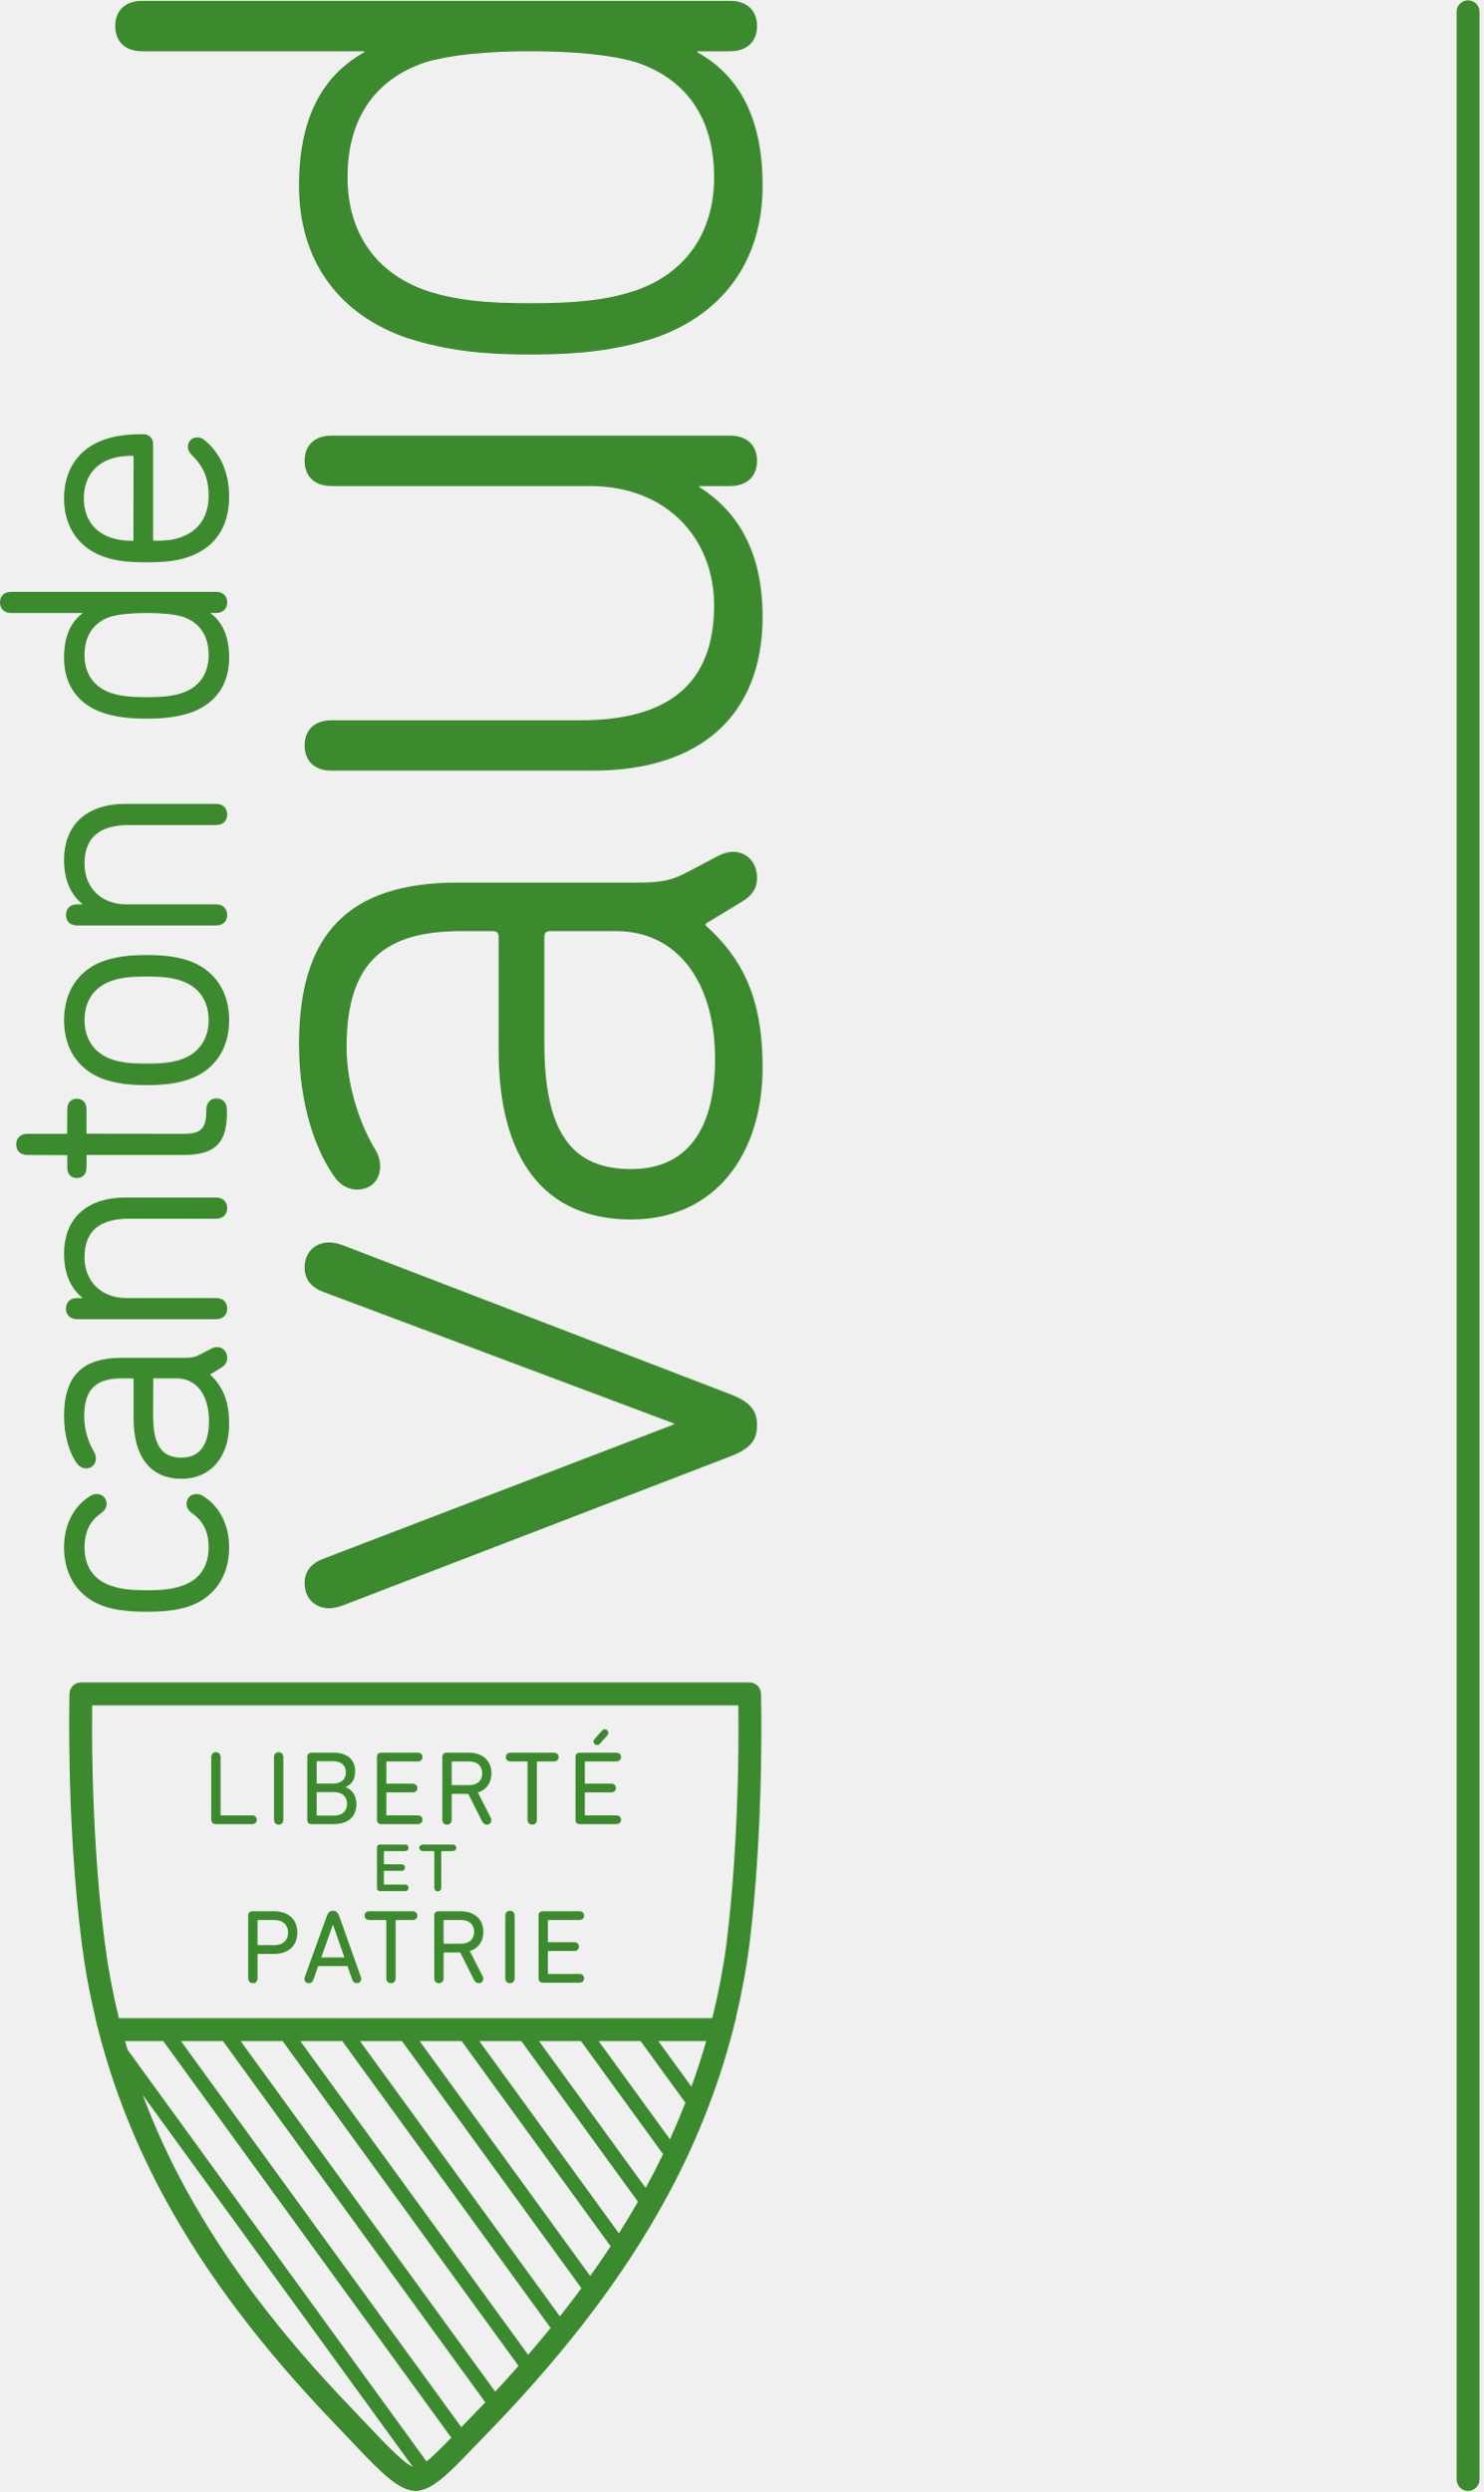
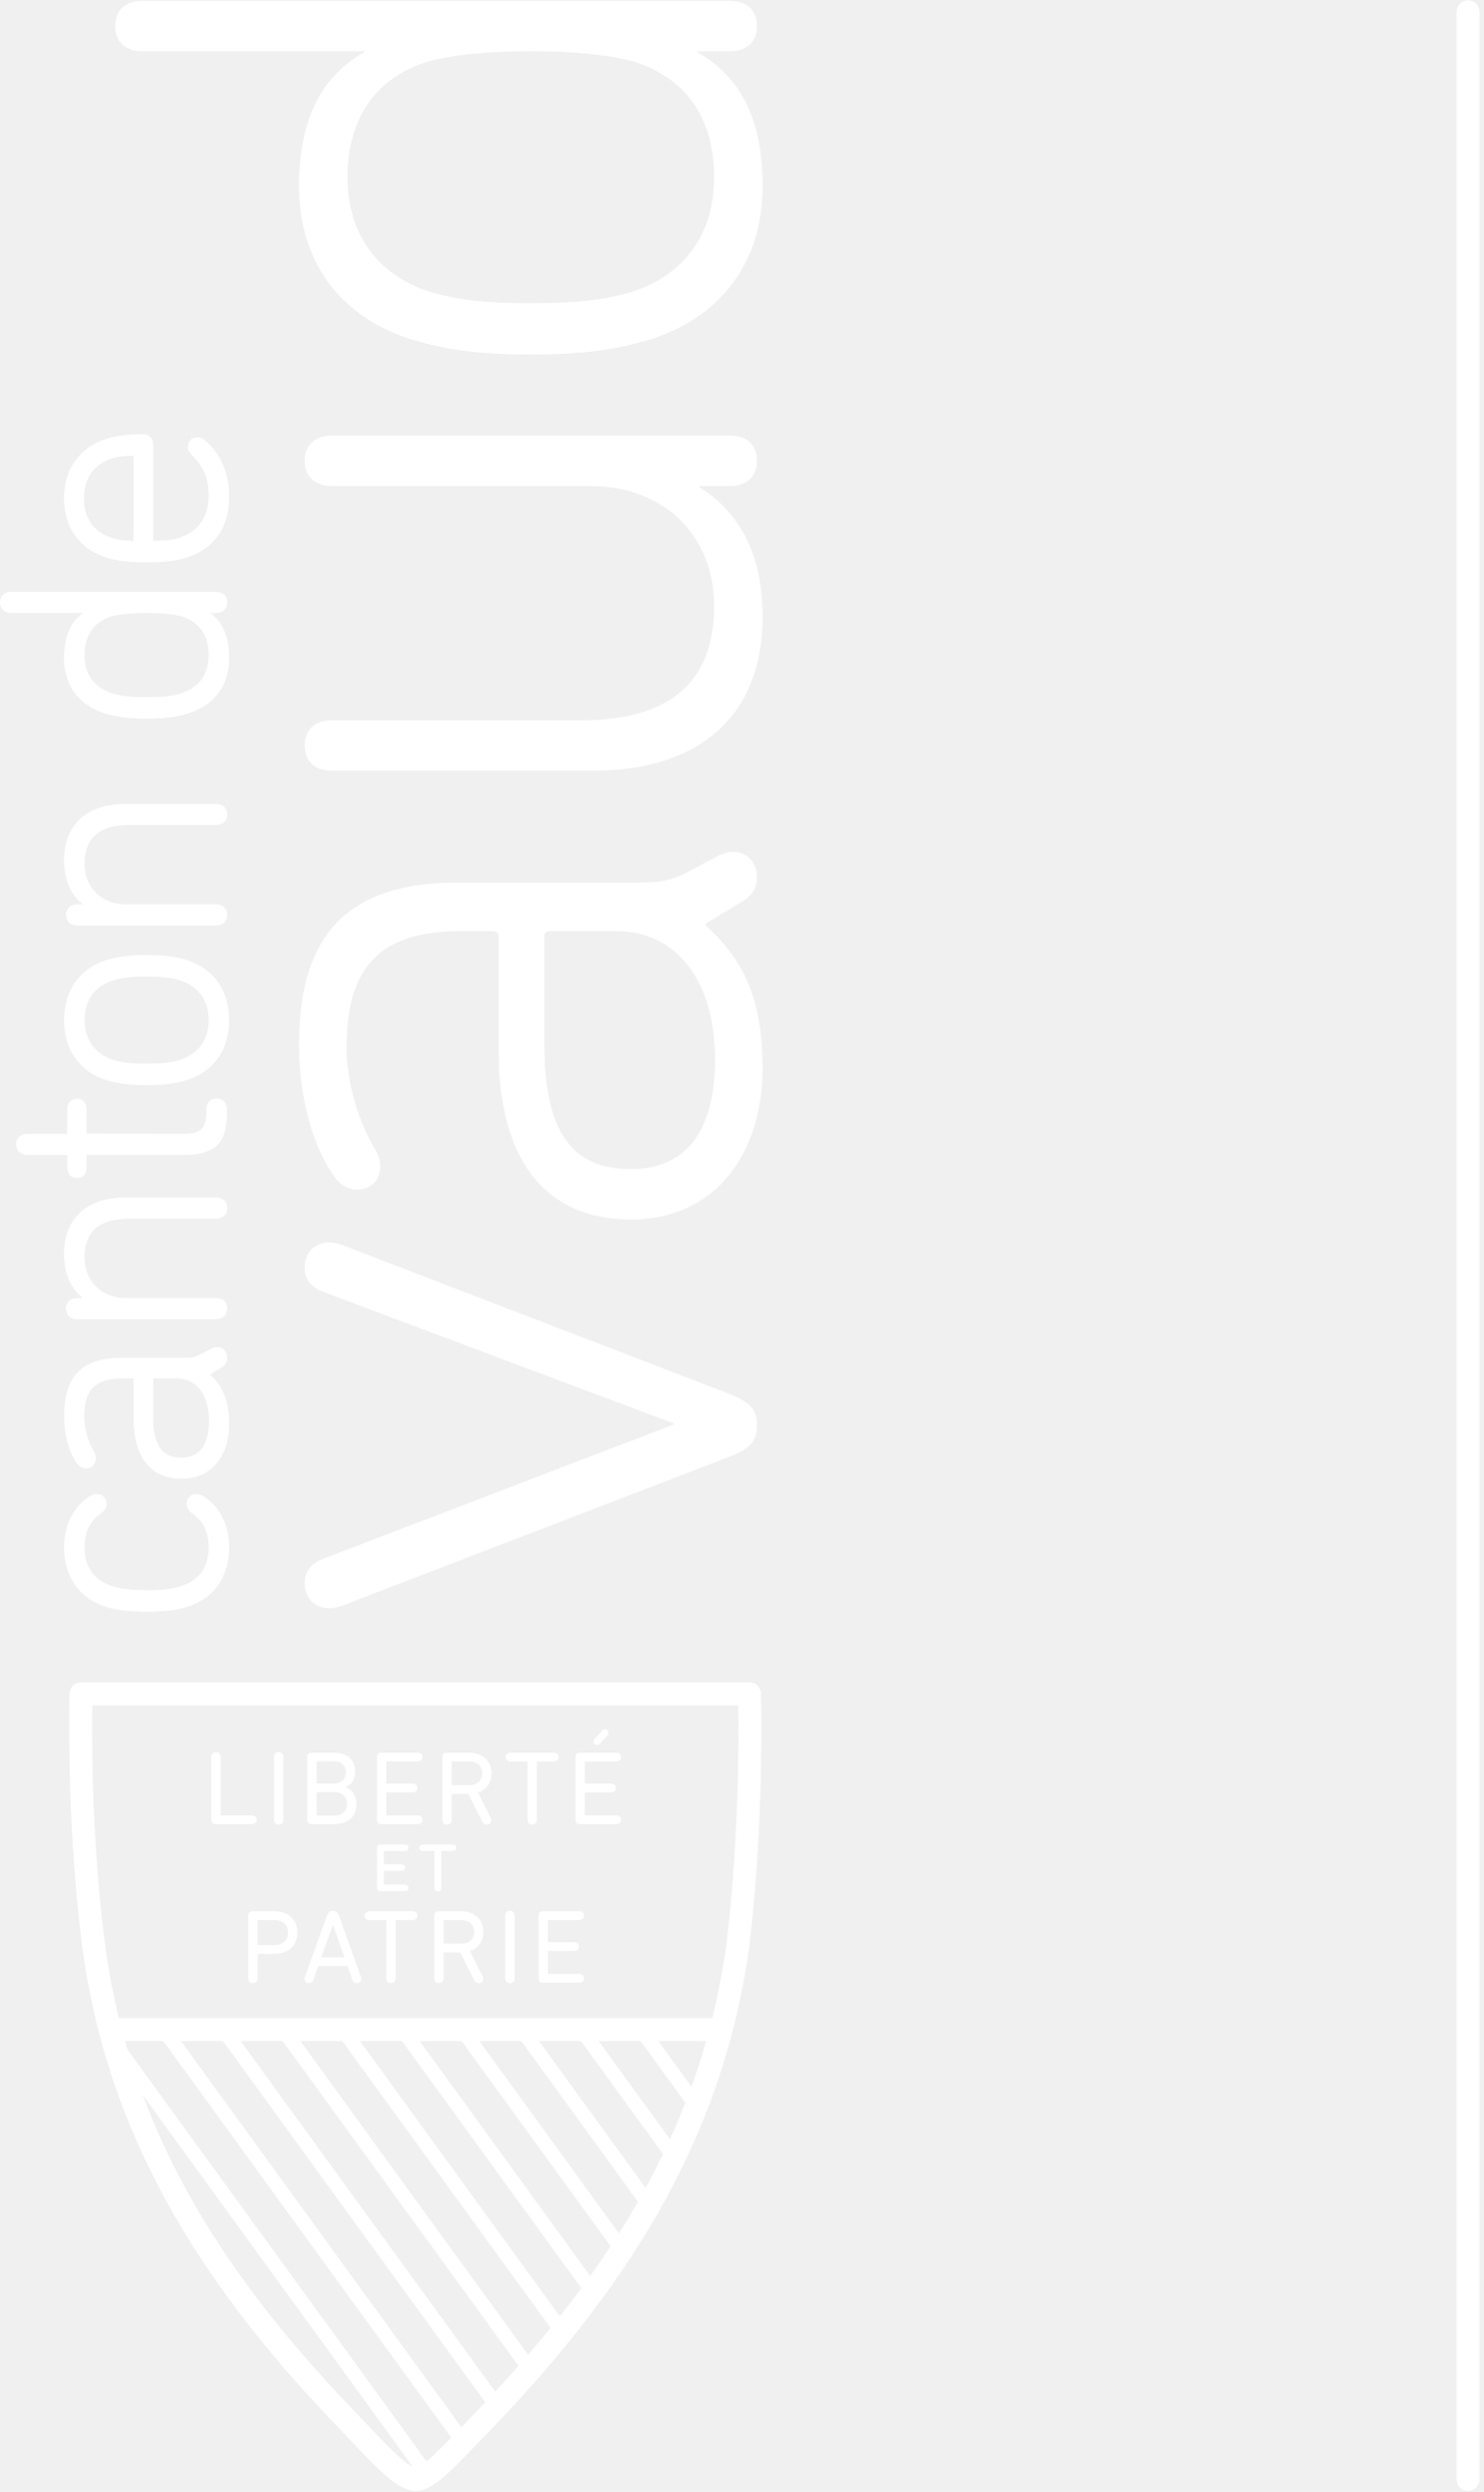
<svg xmlns="http://www.w3.org/2000/svg" viewBox="0 0 311 522">
-   <g fill="#3C8A2E" fill-rule="evenodd">
+   <g fill="#ffffff" fill-rule="evenodd">
    <path d="M48.036 324.226c0 6.162-3.174 10.713-8.71 12.487-2.162.697-4.96 1.037-8.56 1.037-3.6 0-6.5-.348-8.636-1.037-5.533-1.774-8.708-6.325-8.708-12.487 0-4.732 2.108-8.775 5.64-10.818.37-.223.764-.322 1.278-.322 1.126 0 2.01.882 2.01 2.01 0 .81-.398 1.488-1.19 2.015-2.346 1.67-3.444 3.935-3.444 7.116 0 4.14 2.01 6.96 5.8 8.158 1.854.616 3.952.866 7.25.866 3.247 0 5.322-.25 7.167-.864 3.8-1.2 5.805-4.02 5.805-8.16 0-3.183-1.093-5.447-3.448-7.123-.78-.513-1.184-1.193-1.184-2.008 0-1.127.886-2.01 2.014-2.01.514 0 .912.1 1.284.327 3.524 2.04 5.632 6.082 5.632 10.814m-15.943-27.589c0 6.178 1.784 8.82 5.96 8.82 4.756 0 5.754-4.167 5.754-7.665 0-5.526-2.622-8.957-6.842-8.957h-4.838l-.034 7.802zm15.944 1.768c0 6.976-3.92 11.482-9.984 11.482-6.482 0-10.052-4.51-10.052-12.707v-8.313l-2.345-.03c-5.686 0-8.007 2.338-8.007 8.07 0 2.858 1.03 5.612 1.995 7.235.288.438.458.985.458 1.487 0 1.223-.853 2.08-2.078 2.08-.655 0-1.303-.322-1.78-.882-1.77-2.33-2.82-6.11-2.82-10.123 0-8.3 3.8-12.162 11.96-12.162h13.15c1.82 0 2.433-.207 3.305-.643l2.446-1.29c.3-.153.77-.317 1.197-.317 1.265 0 2.145.94 2.145 2.283 0 .894-.426 1.56-1.34 2.096l-2.25 1.36c2.802 2.638 4.002 5.765 4.002 10.374zm-.412-45.236c0 1.364-.9 2.216-2.35 2.216h-18.19c-6.304 0-9.37 2.658-9.37 8.14 0 4.995 3.572 8.48 8.688 8.48h18.872c1.45 0 2.35.85 2.35 2.218 0 1.364-.9 2.213-2.35 2.213h-29.09c-1.454 0-2.356-.85-2.356-2.213 0-1.37.9-2.217 2.355-2.217h1.16c-2.57-2.035-3.924-5.226-3.924-9.298 0-7.36 4.78-11.758 12.78-11.758h19.075c1.45 0 2.35.852 2.35 2.217m-.065-20.71v.887c0 6.25-2.55 8.685-9.095 8.685H18.16l-.033 2.694c0 1.303-.788 2.144-2.013 2.144-1.22 0-2.01-.84-2.01-2.144v-2.658l-8.34-.036c-1.455 0-2.36-.85-2.36-2.212 0-1.368.905-2.217 2.36-2.217h8.306l.033-5.208c0-1.305.79-2.15 2.01-2.15 1.226 0 2.014.845 2.014 2.15v5.18l20.202.03c3.92 0 4.933-1.058 4.933-5.144 0-1.365.864-2.28 2.15-2.28 1.283 0 2.146.915 2.146 2.28m-29.842-18.665c0 3.998 2.118 6.998 5.805 8.227 1.874.624 3.884.866 7.178.866 3.34 0 5.367-.242 7.234-.865 3.692-1.228 5.806-4.228 5.806-8.226 0-4.103-2.06-7.05-5.804-8.295-1.878-.626-3.907-.87-7.236-.87-3.284 0-5.297.244-7.177.87-3.743 1.245-5.804 4.19-5.804 8.294m30.32 0c0 6.113-3.174 10.664-8.706 12.484-2.52.788-5.018 1.108-8.632 1.108-3.572 0-6.05-.32-8.564-1.106-5.538-1.82-8.712-6.37-8.712-12.486 0-6.156 3.174-10.73 8.71-12.555 2.528-.788 5.01-1.11 8.566-1.11 3.602 0 6.1.322 8.626 1.107 5.538 1.827 8.712 6.4 8.712 12.557m-.413-43.124c0 1.366-.9 2.216-2.35 2.216h-18.19c-6.304 0-9.37 2.664-9.37 8.142 0 4.993 3.572 8.48 8.688 8.48h18.872c1.45 0 2.35.85 2.35 2.218 0 1.365-.9 2.213-2.35 2.213h-29.09c-1.454 0-2.356-.85-2.356-2.214 0-1.367.9-2.217 2.355-2.217h1.16c-2.57-2.036-3.924-5.228-3.924-9.3 0-7.36 4.78-11.754 12.78-11.754h19.075c1.45 0 2.35.85 2.35 2.215M17.716 137.27c0 3.928 1.992 6.755 5.604 7.956 1.924.625 3.99.867 7.378.867 3.474 0 5.49-.234 7.442-.867 3.612-1.2 5.598-4.028 5.598-7.955 0-4.048-1.864-6.824-5.394-8.023-1.704-.52-4.35-.797-7.646-.797-3.208 0-5.904.284-7.59.8-3.524 1.196-5.392 3.972-5.392 8.02m30.32.614c0 5.654-2.948 9.748-8.298 11.533-2.76.846-5.295 1.176-9.04 1.176-3.656 0-6.255-.34-8.97-1.174-5.36-1.788-8.306-5.882-8.306-11.536 0-4.39 1.302-7.49 3.97-9.434H2.355C.9 128.45 0 127.6 0 126.234s.9-2.213 2.355-2.213h42.92c1.45 0 2.35.848 2.35 2.214 0 1.367-.9 2.216-2.35 2.216h-1.212c2.67 1.944 3.973 5.045 3.973 9.434M17.58 104.44c0 4.13 2.083 7.077 5.873 8.294 1.292.41 2.686.593 4.516.593L28 95.515c-1.86-.03-3.255.152-4.547.562-3.79 1.22-5.874 4.188-5.874 8.364m30.457-.412c0 6.458-3.036 10.872-8.776 12.76-2.25.746-4.653 1.04-8.563 1.04-3.84 0-6.242-.294-8.564-1.04-5.538-1.8-8.712-6.3-8.712-12.347 0-6.09 3.175-10.62 8.71-12.417 2.133-.707 4.64-1.04 7.885-1.04 1.224 0 2.078.856 2.078 2.08v20.233c2.756.03 4.048-.12 5.57-.63 3.976-1.323 6.076-4.382 6.076-8.84 0-3.544-1.067-6.09-3.567-8.52-.52-.524-.794-1.086-.794-1.63 0-1.15.835-2.015 1.943-2.015.562 0 1.052.17 1.462.495 3.384 2.678 5.252 6.893 5.252 11.873M152.25 305.53l-80.374 30.897c-1.172.395-1.958.588-2.932.588-2.544 0-5.086-1.76-5.086-5.28 0-2.735 1.76-4.3 3.91-5.087l73.53-28.156v-.195l-73.53-27.577c-2.15-.78-3.91-2.345-3.91-5.082 0-3.52 2.542-5.28 5.086-5.28.974 0 1.76.192 2.932.585l80.375 30.897c4.89 1.76 6.455 3.52 6.455 6.847 0 3.324-1.565 5.086-6.454 6.844M129.177 195.12H115.29c-.78 0-1.173.39-1.173 1.173v22.293c0 18.58 5.67 26.402 18.185 26.402 11.54 0 17.6-8.018 17.6-23.076 0-16.035-7.82-26.79-20.725-26.79m24.444-16.624c2.932 0 5.085 2.152 5.085 5.476 0 2.153-.98 3.715-3.327 5.084l-7.43 4.496v.393c7.63 6.846 11.93 15.06 11.93 29.726 0 17.99-9.777 31.874-27.576 31.874-18.38 0-27.767-12.905-27.767-35.393v-23.86c0-.783-.39-1.173-1.172-1.173h-6.65c-15.45 0-24.056 5.868-24.056 24.247 0 8.02 2.738 16.037 5.87 21.318.78 1.174 1.17 2.545 1.17 3.715 0 2.936-1.954 4.887-4.89 4.887-1.562 0-3.126-.78-4.3-2.15-4.302-5.67-7.822-15.64-7.822-28.352 0-23.08 10.364-33.834 33.244-33.834h37.743c5.282 0 7.24-.587 9.97-1.954l7.044-3.715c.78-.392 1.953-.782 2.934-.782m-.586-76.651h-6.455v.194c8.41 5.277 13.298 14.078 13.298 27.182 0 20.537-12.908 32.265-35.59 32.265H69.53c-3.714 0-5.672-2.15-5.672-5.276 0-3.13 1.958-5.28 5.672-5.28h52.212c18.582 0 27.966-7.823 27.966-24.054 0-14.084-9.972-25.03-26.007-25.03H69.53c-3.714 0-5.672-2.154-5.672-5.283 0-3.132 1.958-5.283 5.672-5.283h83.505c3.71 0 5.67 2.15 5.67 5.283 0 3.13-1.96 5.282-5.67 5.282m-19.557-88.765c-5.084-1.562-12.908-2.344-22.293-2.344-9.19 0-17.017.783-22.1 2.345-10.95 3.717-16.23 12.322-16.23 24.055 0 11.93 6.257 20.34 16.818 23.86 6.063 1.954 12.32 2.54 21.512 2.54 9.385 0 15.64-.586 21.705-2.54 10.56-3.52 16.818-11.93 16.818-23.86 0-11.733-5.277-20.338-16.23-24.055m19.557-2.344h-6.846v.195c8.017 4.496 13.688 12.71 13.688 27.965 0 15.84-8.41 27.18-23.074 32.072-7.627 2.347-14.865 3.322-25.62 3.322-10.56 0-17.798-.975-25.423-3.322-14.665-4.89-23.075-16.23-23.075-32.072 0-15.254 5.67-23.47 13.69-27.965v-.194H29.83c-3.72 0-5.672-2.15-5.672-5.282C24.16 2.33 26.112.18 29.832.18h123.203c3.71 0 5.67 2.15 5.67 5.278 0 3.13-1.96 5.283-5.67 5.283M112.905 401.398c0-.528.33-.88.88-.88h7.7c.595 0 .97.396.97.902 0 .53-.375.924-.97.924h-6.49c-.087 0-.132.044-.132.132v4.4c0 .09.045.133.133.133h5.412c.593 0 .968.395.968.9 0 .53-.375.926-.968.926h-5.412c-.088 0-.133.043-.133.13v4.555c0 .09.045.134.133.134h6.49c.594 0 .97.396.97.902 0 .528-.376.924-.97.924h-7.7c-.55 0-.88-.35-.88-.88v-13.202m-6.976.067c0-.66.398-1.057.99-1.057.574 0 .97.396.97 1.057v13.07c0 .66-.396 1.055-.97 1.055-.592 0-.99-.396-.99-1.056v-13.07m-6.532 3.366c0-1.562-1.033-2.486-2.772-2.486h-3.5c-.086 0-.13.044-.13.132v4.71c0 .087.044.13.13.13h3.5c1.74 0 2.772-.924 2.772-2.485zm-8.36 9.704v-13.136c0-.528.33-.88.88-.88h4.686c2.904 0 4.73 1.695 4.73 4.313 0 2.003-1.055 3.455-2.838 4.027l2.685 5.28c.09.177.132.33.132.53 0 .483-.352.923-.945.923-.397 0-.704-.198-.947-.616l-2.948-5.83h-3.345c-.087 0-.13.043-.13.13v5.26c0 .66-.398 1.056-.97 1.056-.594 0-.99-.396-.99-1.056zm-4.508-14.016c.593 0 .968.396.968.924 0 .507-.375.902-.97.902h-3.453c-.088 0-.132.044-.132.132v12.058c0 .66-.397 1.056-.97 1.056-.593 0-.99-.396-.99-1.056v-12.058c0-.088-.042-.132-.13-.132h-3.455c-.594 0-.968-.395-.968-.902 0-.528.374-.924.968-.924h9.13M72.206 410.2l-2.376-6.8h-.066l-2.42 6.8h4.862zm-8.295 4.048l4.6-12.74c.242-.704.616-1.1 1.276-1.1s1.078.396 1.32 1.1l4.533 12.74c.043.133.087.286.087.44 0 .55-.418.902-.924.902-.44 0-.792-.242-.946-.704l-1.012-2.882h-6.14l-1.012 2.882c-.153.462-.506.704-.945.704-.507 0-.925-.352-.925-.902 0-.154.044-.307.088-.44zm-3.518-9.264c0-1.627-1.08-2.64-2.927-2.64h-3.344c-.088 0-.132.044-.132.132v5.017c0 .09.044.132.132.132h3.344c1.848 0 2.927-1.012 2.927-2.64zm-8.362-3.586c0-.528.33-.88.882-.88h4.62c2.992 0 4.797 1.804 4.797 4.466 0 2.663-1.806 4.467-4.798 4.467h-3.41c-.088 0-.132.046-.132.134v4.95c0 .66-.396 1.056-.97 1.056-.593 0-.99-.396-.99-1.056v-13.136zm42.914-14.855c.405 0 .717.327.717.687 0 .345-.312.672-.717.672H92.59c-.06 0-.09.03-.09.09v7.596c0 .45-.327.776-.717.776-.405 0-.73-.327-.73-.776v-7.596c0-.06-.03-.09-.09-.09h-2.356c-.405 0-.717-.327-.717-.672 0-.36.312-.687.717-.687h6.338m-15.921.6c0-.36.225-.6.6-.6h5.364c.404 0 .66.327.66.672 0 .36-.256.687-.66.687h-4.426c-.06 0-.09.03-.09.09v2.602c0 .06.03.09.09.09h3.69c.406 0 .66.327.66.672 0 .36-.254.687-.66.687h-3.69c-.06 0-.09.03-.09.09v2.707c0 .06.03.09.09.09h4.426c.404 0 .66.327.66.672 0 .36-.256.687-.66.687h-5.364c-.375 0-.6-.242-.6-.6v-8.547m47.17-24.472c.153-.175.33-.286.595-.286.417 0 .747.31.747.727a.88.88 0 01-.22.573l-1.52 1.672c-.198.22-.395.33-.66.33a.709.709 0 01-.704-.704c0-.22.088-.417.242-.594l1.52-1.715zm-5.545 5.502c0-.53.33-.88.88-.88h7.7c.594 0 .97.395.97.9 0 .53-.376.926-.97.926h-6.49c-.088 0-.133.044-.133.132v4.4c0 .088.045.133.133.133h5.412c.594 0 .97.395.97.9 0 .53-.376.926-.97.926h-5.412c-.088 0-.133.042-.133.13v4.555c0 .088.045.132.133.132h6.49c.594 0 .97.397.97.903 0 .527-.376.924-.97.924h-7.7c-.55 0-.88-.352-.88-.88v-13.202zm-4.509-.88c.594 0 .97.395.97.923 0 .507-.376.903-.97.903h-3.454c-.088 0-.132.044-.132.132v12.057c0 .66-.396 1.056-.97 1.056-.592 0-.99-.396-.99-1.056V369.25c0-.088-.042-.132-.13-.132h-3.455c-.594 0-.97-.396-.97-.903 0-.528.376-.923.97-.923h9.13m-15.047 4.312c0-1.562-1.034-2.486-2.772-2.486h-3.498c-.088 0-.133.044-.133.132v4.71c0 .087.044.13.132.13h3.498c1.738 0 2.772-.924 2.772-2.486zm-8.36 9.703v-13.135c0-.53.33-.88.88-.88h4.686c2.905 0 4.73 1.694 4.73 4.312 0 2.002-1.056 3.454-2.838 4.027l2.685 5.282c.087.176.13.33.13.527 0 .483-.35.923-.945.923-.395 0-.703-.197-.945-.615l-2.95-5.83h-3.343c-.088 0-.133.043-.133.13v5.26c0 .66-.396 1.055-.97 1.055-.594 0-.99-.396-.99-1.056zm-13.707-13.135c0-.53.33-.88.88-.88h7.702c.594 0 .968.395.968.9 0 .53-.374.926-.968.926h-6.49c-.09 0-.133.044-.133.132v4.4c0 .088.044.133.132.133h5.413c.593 0 .967.395.967.9 0 .53-.374.926-.968.926h-5.414c-.088 0-.132.042-.132.13v4.555c0 .088.044.132.132.132h6.49c.595 0 .97.397.97.903 0 .527-.375.924-.97.924h-7.7c-.55 0-.88-.352-.88-.88v-13.202M66.508 380.47h3.498c1.783 0 2.75-.966 2.75-2.463 0-1.474-.967-2.464-2.75-2.464h-3.498c-.088 0-.132.044-.132.13v4.667c0 .087.044.13.132.13zm3.388-6.71c1.65 0 2.62-.946 2.62-2.333 0-1.43-.97-2.353-2.62-2.353h-3.388c-.088 0-.132.044-.132.132v4.423c0 .086.044.13.132.13h3.388zm-5.478-5.588c0-.53.33-.88.88-.88h4.642c2.993 0 4.51 1.54 4.51 3.917 0 1.737-.79 2.815-2.023 3.276v.045c1.078.286 2.288 1.497 2.288 3.455 0 2.816-1.804 4.27-4.84 4.27h-4.577c-.55 0-.88-.332-.88-.88V368.17zm-6.974.066c0-.66.396-1.057.99-1.057.572 0 .968.398.968 1.058v13.07c0 .66-.396 1.055-.968 1.055-.594 0-.99-.396-.99-1.056v-13.07m-13.156 0c0-.66.396-1.057.968-1.057.573 0 .99.398.99 1.058v12.057c0 .088.044.132.132.132h6.492c.593 0 .967.397.967.903 0 .527-.374.924-.967.924h-7.636c-.594 0-.946-.374-.946-.97V368.24" />
    <path d="M154.72 371.377c-.29 13.04-1.082 24.96-2.357 35.42-.666 5.28-1.686 10.697-3.033 16.124H24.933a137.9 137.9 0 01-3.007-16.13c-1.705-13.18-2.307-26.534-2.512-35.416-.147-6.27-.125-11.26-.092-14.005h135.463c.035 2.747.062 7.74-.065 14.007zm-9.77 65.89l-6.937-9.547h10.038a144.204 144.204 0 01-3.1 9.548zm-85.704-9.547l49.455 68.07a286.007 286.007 0 01-4.883 5.395L50.444 427.72h8.802zm12.51 0l43.676 60.116c-1.52 1.87-3.09 3.748-4.71 5.63L62.954 427.72h8.8zm12.51 0l37.618 51.78a218.72 218.72 0 01-4.51 5.906l-41.91-57.686h8.802zm12.51 0l31.233 42.992a195.709 195.709 0 01-4.274 6.232L87.973 427.72h8.803zm12.51 0l24.458 33.664a177.128 177.128 0 01-3.993 6.622l-29.266-40.286h8.802zm12.51 0l17.21 23.69a155.217 155.217 0 01-3.65 7.09l-22.362-30.78h8.8zm12.508 0l9.383 12.915a150.36 150.36 0 01-3.232 7.663l-14.95-20.578h8.8zm-37.588 80.91l-58.783-80.91h8.802l54.993 75.692c-.404.428-.8.853-1.21 1.28-1.376 1.408-2.634 2.72-3.802 3.937zm-5.572 5.657a28.36 28.36 0 01-1.724 1.52L26.746 429.54c-.18-.607-.372-1.212-.543-1.82h8.023l60.378 83.104c-1.278 1.322-2.44 2.502-3.46 3.463zm-14.667-6.71c-.858-.905-1.763-1.862-2.725-2.87-15-15.584-26.378-30.616-34.78-45.954a151.547 151.547 0 01-9.058-19.747l56.643 77.962c-.677-.32-1.776-1.054-3.528-2.7-1.806-1.675-4.006-4-6.553-6.69zm83.065-152.672a2.401 2.401 0 00-2.4-2.336H16.964a2.4 2.4 0 00-2.4 2.334c0 .066-.178 6.8.05 16.58.21 8.998.82 22.533 2.55 35.91.64 5.153 1.59 10.266 2.847 15.527h-.047l.777 2.996.002.007v.002c3.124 12.043 7.84 23.864 14.02 35.135 8.61 15.715 20.23 31.08 35.524 46.97.95.994 1.85 1.945 2.705 2.848 2.606 2.752 4.855 5.13 6.764 6.9 2.998 2.815 5.158 4.074 7.224 4.21l.158.012.158-.012c2.066-.137 4.138-1.36 7.147-4.213 1.6-1.502 3.434-3.418 5.56-5.637 1.207-1.257 2.517-2.625 3.968-4.107 15.288-15.983 26.888-31.347 35.46-46.968 6.206-11.288 10.947-23.11 14.09-35.135l.784-3.006h-.05c1.254-5.222 2.23-10.432 2.874-15.532 1.295-10.63 2.1-22.71 2.393-35.91.198-9.78.023-16.506.022-16.573zM307.77 521.985a2.4 2.4 0 01-2.4-2.4V2.47a2.4 2.4 0 114.8 0v517.115a2.4 2.4 0 01-2.4 2.4" />
  </g>
</svg>
